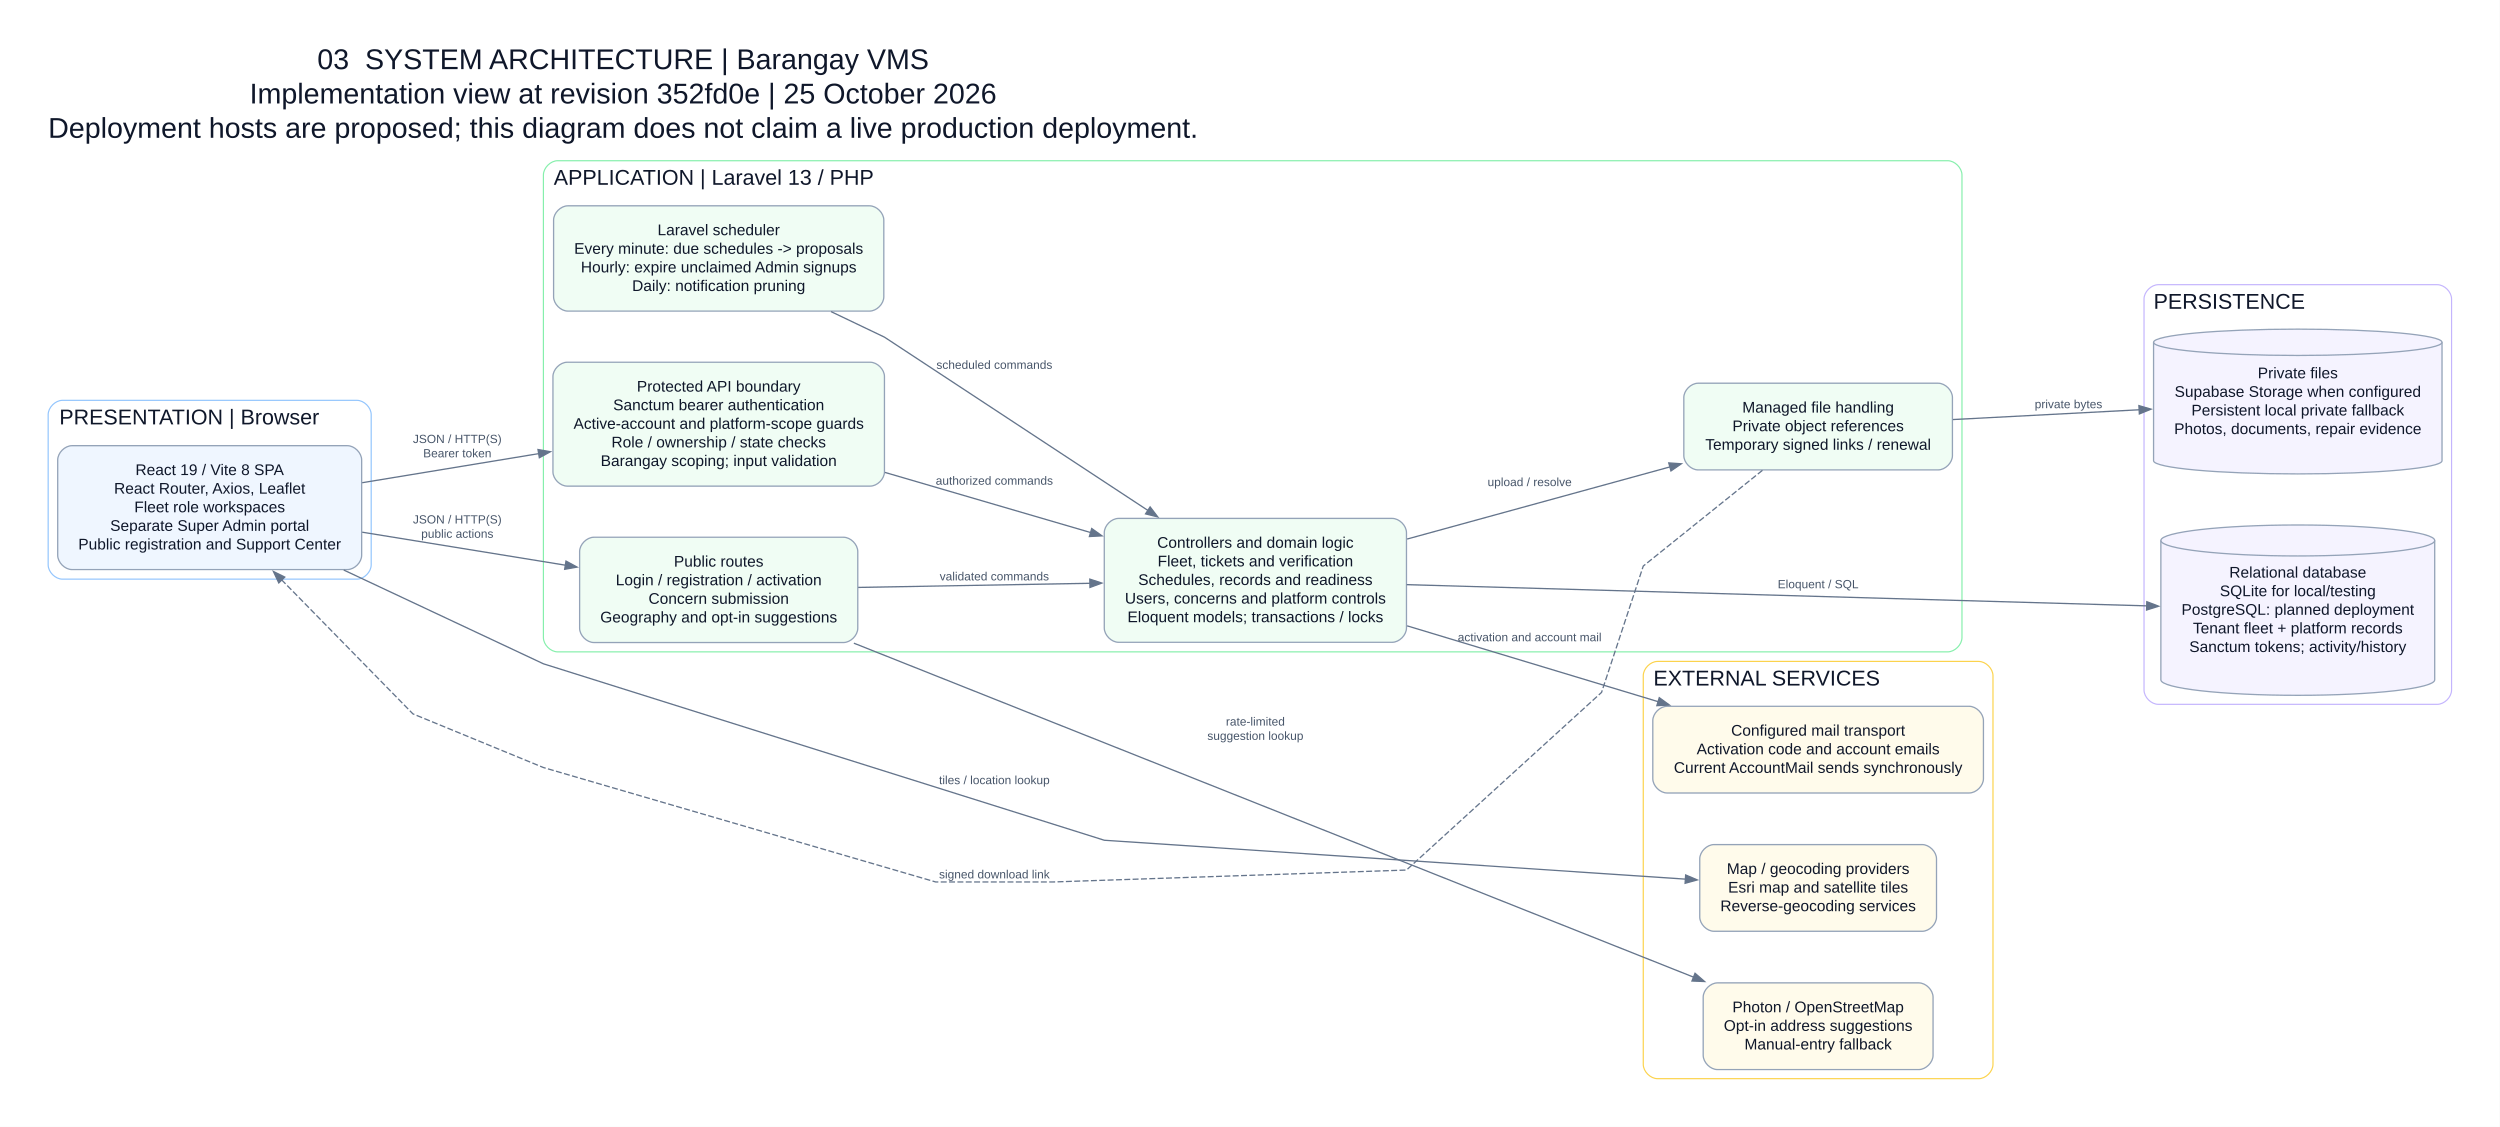
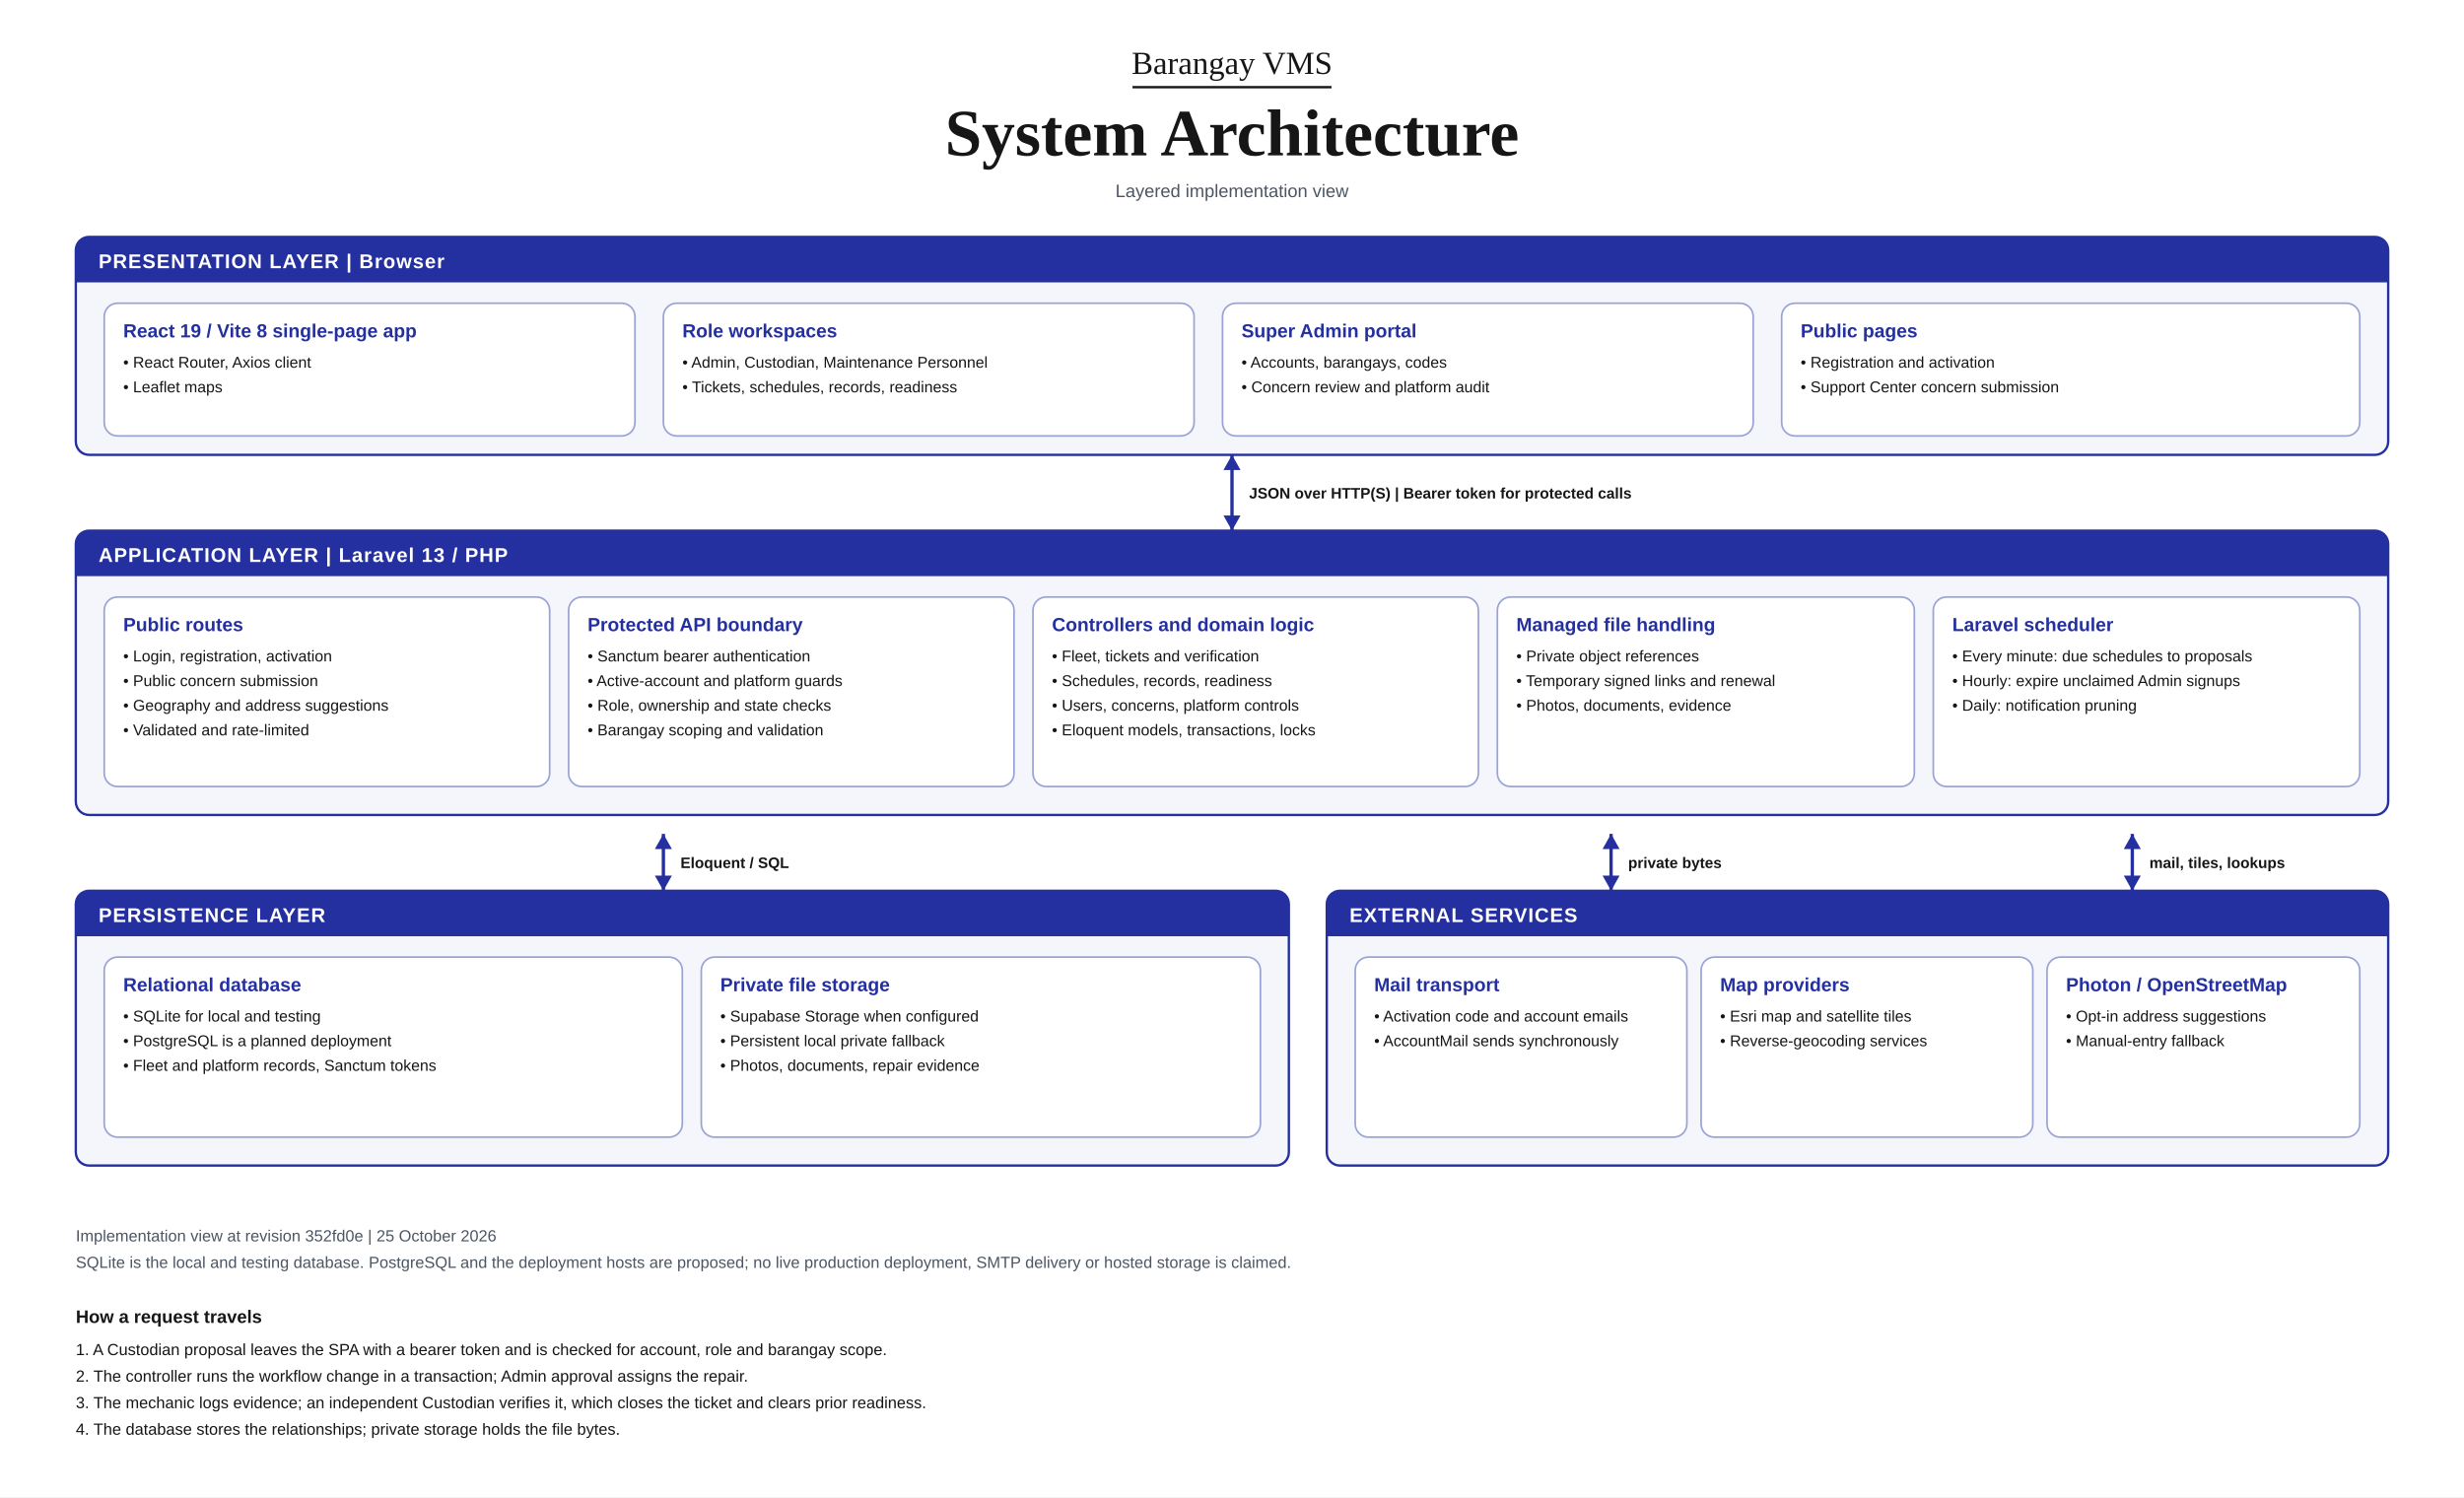
- <svg xmlns="http://www.w3.org/2000/svg" width="2097pt" height="945pt" viewBox="0.00 0.00 2097.00 945.00">
-   <g id="graph0" class="graph" transform="scale(1 1) rotate(0) translate(32.4 912.8)">
-     <polygon fill="white" stroke="none" points="-32.4,32.4 -32.4,-912.8 2064.37,-912.8 2064.37,32.4 -32.4,32.4" />
-     <text xml:space="preserve" text-anchor="middle" x="490.26" y="-854.8" font-family="Arial" font-size="24.00" fill="#0f172a">03  SYSTEM ARCHITECTURE | Barangay VMS</text>
-     <text xml:space="preserve" text-anchor="middle" x="490.26" y="-826" font-family="Arial" font-size="24.00" fill="#0f172a">Implementation view at revision 352fd0e | 25 October 2026</text>
-     <text xml:space="preserve" text-anchor="middle" x="490.26" y="-797.2" font-family="Arial" font-size="24.00" fill="#0f172a">Deployment hosts are proposed; this diagram does not claim a live production deployment.</text>
-     <g id="clust1" class="cluster">
-       <path fill="white" stroke="#93c5fd" d="M20,-427C20,-427 266.96,-427 266.96,-427 272.96,-427 278.96,-433 278.96,-439 278.96,-439 278.96,-565 278.96,-565 278.96,-571 272.96,-577 266.96,-577 266.96,-577 20,-577 20,-577 14,-577 8,-571 8,-565 8,-565 8,-439 8,-439 8,-433 14,-427 20,-427" />
-       <text xml:space="preserve" text-anchor="middle" x="126.36" y="-556.8" font-family="Arial" font-size="18.00" fill="#0f172a">PRESENTATION | Browser</text>
-     </g>
-     <g id="clust2" class="cluster">
-       <path fill="white" stroke="#86efac" d="M435.41,-366C435.41,-366 1601.3,-366 1601.3,-366 1607.3,-366 1613.3,-372 1613.3,-378 1613.3,-378 1613.3,-766 1613.3,-766 1613.3,-772 1607.3,-778 1601.3,-778 1601.3,-778 435.41,-778 435.41,-778 429.41,-778 423.41,-772 423.41,-766 423.41,-766 423.41,-378 423.41,-378 423.41,-372 429.41,-366 435.41,-366" />
-       <text xml:space="preserve" text-anchor="middle" x="566.3" y="-757.8" font-family="Arial" font-size="18.00" fill="#0f172a">APPLICATION | Laravel 13 / PHP</text>
-     </g>
-     <g id="clust3" class="cluster">
-       <path fill="white" stroke="#c4b5fd" d="M1778.01,-322C1778.01,-322 2011.97,-322 2011.97,-322 2017.97,-322 2023.97,-328 2023.97,-334 2023.97,-334 2023.97,-662 2023.97,-662 2023.97,-668 2017.97,-674 2011.97,-674 2011.97,-674 1778.01,-674 1778.01,-674 1772.01,-674 1766.01,-668 1766.01,-662 1766.01,-662 1766.01,-334 1766.01,-334 1766.01,-328 1772.01,-322 1778.01,-322" />
-       <text xml:space="preserve" text-anchor="middle" x="1837.52" y="-653.8" font-family="Arial" font-size="18.00" fill="#0f172a">PERSISTENCE</text>
-     </g>
-     <g id="clust4" class="cluster">
-       <path fill="white" stroke="#fcd34d" d="M1357.97,-8C1357.97,-8 1627.31,-8 1627.31,-8 1633.31,-8 1639.31,-14 1639.31,-20 1639.31,-20 1639.31,-346 1639.31,-346 1639.31,-352 1633.31,-358 1627.31,-358 1627.31,-358 1357.97,-358 1357.97,-358 1351.97,-358 1345.97,-352 1345.97,-346 1345.97,-346 1345.97,-20 1345.97,-20 1345.97,-14 1351.97,-8 1357.97,-8" />
-       <text xml:space="preserve" text-anchor="middle" x="1449.5" y="-337.8" font-family="Arial" font-size="18.00" fill="#0f172a">EXTERNAL SERVICES</text>
-     </g>
-     <g id="node1" class="node">
-       <path fill="#eff6ff" stroke="#94a3b8" stroke-width="1.1" d="M258.96,-538.96C258.96,-538.96 28,-538.96 28,-538.96 22,-538.96 16,-532.96 16,-526.96 16,-526.96 16,-447.04 16,-447.04 16,-441.04 22,-435.04 28,-435.04 28,-435.04 258.96,-435.04 258.96,-435.04 264.96,-435.04 270.96,-441.04 270.96,-447.04 270.96,-447.04 270.96,-526.96 270.96,-526.96 270.96,-532.96 264.96,-538.96 258.96,-538.96" />
-       <text xml:space="preserve" text-anchor="middle" x="143.48" y="-514.3" font-family="Arial" font-size="13.00" fill="#0f172a">React 19 / Vite 8 SPA</text>
-       <text xml:space="preserve" text-anchor="middle" x="143.48" y="-498.7" font-family="Arial" font-size="13.00" fill="#0f172a">React Router, Axios, Leaflet</text>
-       <text xml:space="preserve" text-anchor="middle" x="143.48" y="-483.1" font-family="Arial" font-size="13.00" fill="#0f172a">Fleet role workspaces</text>
-       <text xml:space="preserve" text-anchor="middle" x="143.48" y="-467.5" font-family="Arial" font-size="13.00" fill="#0f172a">Separate Super Admin portal</text>
-       <text xml:space="preserve" text-anchor="middle" x="143.48" y="-451.9" font-family="Arial" font-size="13.00" fill="#0f172a">Public registration and Support Center</text>
-     </g>
-     <g id="node2" class="node">
-       <path fill="#f0fdf4" stroke="#94a3b8" stroke-width="1.1" d="M675.1,-462.16C675.1,-462.16 465.79,-462.16 465.79,-462.16 459.79,-462.16 453.79,-456.16 453.79,-450.16 453.79,-450.16 453.79,-385.84 453.79,-385.84 453.79,-379.84 459.79,-373.84 465.79,-373.84 465.79,-373.84 675.1,-373.84 675.1,-373.84 681.1,-373.84 687.1,-379.84 687.1,-385.84 687.1,-385.84 687.1,-450.16 687.1,-450.16 687.1,-456.16 681.1,-462.16 675.1,-462.16" />
-       <text xml:space="preserve" text-anchor="middle" x="570.44" y="-437.5" font-family="Arial" font-size="13.00" fill="#0f172a">Public routes</text>
-       <text xml:space="preserve" text-anchor="middle" x="570.44" y="-421.9" font-family="Arial" font-size="13.00" fill="#0f172a">Login / registration / activation</text>
-       <text xml:space="preserve" text-anchor="middle" x="570.44" y="-406.3" font-family="Arial" font-size="13.00" fill="#0f172a">Concern submission</text>
-       <text xml:space="preserve" text-anchor="middle" x="570.44" y="-390.7" font-family="Arial" font-size="13.00" fill="#0f172a">Geography and opt-in suggestions</text>
-     </g>
-     <g id="edge1" class="edge">
-       <path fill="none" stroke="#64748b" stroke-width="1.1" d="M271.41,-466.39C325.3,-457.64 388,-447.46 441.94,-438.7" />
-       <polygon fill="#64748b" stroke="#64748b" stroke-width="1.1" points="442.36,-442.18 451.67,-437.12 441.24,-435.27 442.36,-442.18" />
-       <text xml:space="preserve" text-anchor="middle" x="351.18" y="-473.68" font-family="Arial" font-size="10.00" fill="#475569">JSON / HTTP(S)</text>
-       <text xml:space="preserve" text-anchor="middle" x="351.18" y="-461.68" font-family="Arial" font-size="10.00" fill="#475569">public actions</text>
-     </g>
-     <g id="node3" class="node">
-       <path fill="#f0fdf4" stroke="#94a3b8" stroke-width="1.1" d="M697.48,-608.96C697.48,-608.96 443.41,-608.96 443.41,-608.96 437.41,-608.96 431.41,-602.96 431.41,-596.96 431.41,-596.96 431.41,-517.04 431.41,-517.04 431.41,-511.04 437.41,-505.04 443.41,-505.04 443.41,-505.04 697.48,-505.04 697.48,-505.04 703.48,-505.04 709.48,-511.04 709.48,-517.04 709.48,-517.04 709.48,-596.96 709.48,-596.96 709.48,-602.96 703.48,-608.96 697.48,-608.96" />
-       <text xml:space="preserve" text-anchor="middle" x="570.44" y="-584.3" font-family="Arial" font-size="13.00" fill="#0f172a">Protected API boundary</text>
-       <text xml:space="preserve" text-anchor="middle" x="570.44" y="-568.7" font-family="Arial" font-size="13.00" fill="#0f172a">Sanctum bearer authentication</text>
-       <text xml:space="preserve" text-anchor="middle" x="570.44" y="-553.1" font-family="Arial" font-size="13.00" fill="#0f172a">Active-account and platform-scope guards</text>
-       <text xml:space="preserve" text-anchor="middle" x="570.44" y="-537.5" font-family="Arial" font-size="13.00" fill="#0f172a">Role / ownership / state checks</text>
-       <text xml:space="preserve" text-anchor="middle" x="570.44" y="-521.9" font-family="Arial" font-size="13.00" fill="#0f172a">Barangay scoping; input validation</text>
-     </g>
-     <g id="edge2" class="edge">
-       <path fill="none" stroke="#64748b" stroke-width="1.1" d="M271.41,-507.91C318.04,-515.59 371.26,-524.36 419.71,-532.34" />
-       <polygon fill="#64748b" stroke="#64748b" stroke-width="1.1" points="418.86,-535.74 429.3,-533.91 420,-528.84 418.86,-535.74" />
-       <text xml:space="preserve" text-anchor="middle" x="351.18" y="-541.19" font-family="Arial" font-size="10.00" fill="#475569">JSON / HTTP(S)</text>
-       <text xml:space="preserve" text-anchor="middle" x="351.18" y="-529.19" font-family="Arial" font-size="10.00" fill="#475569">Bearer token</text>
-     </g>
-     <g id="node10" class="node">
-       <path fill="#fffbeb" stroke="#94a3b8" stroke-width="1.1" d="M1579.94,-204.36C1579.94,-204.36 1405.35,-204.36 1405.35,-204.36 1399.35,-204.36 1393.35,-198.36 1393.35,-192.36 1393.35,-192.36 1393.35,-143.64 1393.35,-143.64 1393.35,-137.64 1399.35,-131.64 1405.35,-131.64 1405.35,-131.64 1579.94,-131.64 1579.94,-131.64 1585.94,-131.64 1591.94,-137.64 1591.94,-143.64 1591.94,-143.64 1591.94,-192.36 1591.94,-192.36 1591.94,-198.36 1585.94,-204.36 1579.94,-204.36" />
-       <text xml:space="preserve" text-anchor="middle" x="1492.64" y="-179.7" font-family="Arial" font-size="13.00" fill="#0f172a">Map / geocoding providers</text>
-       <text xml:space="preserve" text-anchor="middle" x="1492.64" y="-164.1" font-family="Arial" font-size="13.00" fill="#0f172a">Esri map and satellite tiles</text>
-       <text xml:space="preserve" text-anchor="middle" x="1492.64" y="-148.5" font-family="Arial" font-size="13.00" fill="#0f172a">Reverse-geocoding services</text>
-     </g>
-     <g id="edge10" class="edge">
-       <path fill="none" stroke="#64748b" stroke-width="1.1" d="M255.92,-434.66C333.61,-398.17 423.41,-356 423.41,-356 423.41,-356 893.87,-208 893.87,-208 893.87,-208 1208.84,-186.92 1381.52,-175.37" />
-       <polygon fill="#64748b" stroke="#64748b" stroke-width="1.1" points="1381.53,-178.88 1391.27,-174.72 1381.06,-171.89 1381.53,-178.88" />
-       <text xml:space="preserve" text-anchor="middle" x="801.67" y="-255.05" font-family="Arial" font-size="10.00" fill="#475569">tiles / location lookup</text>
-     </g>
-     <g id="node4" class="node">
-       <path fill="#f0fdf4" stroke="#94a3b8" stroke-width="1.1" d="M1135.35,-477.96C1135.35,-477.96 905.87,-477.96 905.87,-477.96 899.87,-477.96 893.87,-471.96 893.87,-465.96 893.87,-465.96 893.87,-386.04 893.87,-386.04 893.87,-380.04 899.87,-374.04 905.87,-374.04 905.87,-374.04 1135.35,-374.04 1135.35,-374.04 1141.35,-374.04 1147.35,-380.04 1147.35,-386.04 1147.35,-386.04 1147.35,-465.96 1147.35,-465.96 1147.35,-471.96 1141.35,-477.96 1135.35,-477.96" />
-       <text xml:space="preserve" text-anchor="middle" x="1020.61" y="-453.3" font-family="Arial" font-size="13.00" fill="#0f172a">Controllers and domain logic</text>
-       <text xml:space="preserve" text-anchor="middle" x="1020.61" y="-437.7" font-family="Arial" font-size="13.00" fill="#0f172a">Fleet, tickets and verification</text>
-       <text xml:space="preserve" text-anchor="middle" x="1020.61" y="-422.1" font-family="Arial" font-size="13.00" fill="#0f172a">Schedules, records and readiness</text>
-       <text xml:space="preserve" text-anchor="middle" x="1020.61" y="-406.5" font-family="Arial" font-size="13.00" fill="#0f172a">Users, concerns and platform controls</text>
-       <text xml:space="preserve" text-anchor="middle" x="1020.61" y="-390.9" font-family="Arial" font-size="13.00" fill="#0f172a">Eloquent models; transactions / locks</text>
-     </g>
-     <g id="edge3" class="edge">
-       <path fill="none" stroke="#64748b" stroke-width="1.1" d="M687.44,-420.07C746.89,-421.13 819.69,-422.43 881.97,-423.54" />
-       <polygon fill="#64748b" stroke="#64748b" stroke-width="1.1" points="881.75,-427.04 891.81,-423.72 881.87,-420.04 881.75,-427.04" />
-       <text xml:space="preserve" text-anchor="middle" x="801.67" y="-425.95" font-family="Arial" font-size="10.00" fill="#475569">validated commands</text>
-     </g>
-     <g id="node11" class="node">
-       <path fill="#fffbeb" stroke="#94a3b8" stroke-width="1.1" d="M1577.05,-88.36C1577.05,-88.36 1408.24,-88.36 1408.24,-88.36 1402.24,-88.36 1396.24,-82.36 1396.24,-76.36 1396.24,-76.36 1396.24,-27.64 1396.24,-27.64 1396.24,-21.64 1402.24,-15.64 1408.24,-15.64 1408.24,-15.64 1577.05,-15.64 1577.05,-15.64 1583.05,-15.64 1589.05,-21.64 1589.05,-27.64 1589.05,-27.64 1589.05,-76.36 1589.05,-76.36 1589.05,-82.36 1583.05,-88.36 1577.05,-88.36" />
-       <text xml:space="preserve" text-anchor="middle" x="1492.64" y="-63.7" font-family="Arial" font-size="13.00" fill="#0f172a">Photon / OpenStreetMap</text>
-       <text xml:space="preserve" text-anchor="middle" x="1492.64" y="-48.1" font-family="Arial" font-size="13.00" fill="#0f172a">Opt-in address suggestions</text>
-       <text xml:space="preserve" text-anchor="middle" x="1492.64" y="-32.5" font-family="Arial" font-size="13.00" fill="#0f172a">Manual-entry fallback</text>
-     </g>
-     <g id="edge11" class="edge">
-       <path fill="none" stroke="#64748b" stroke-width="1.1" d="M683.82,-373.3C863.8,-301.72 1214.12,-162.38 1388.24,-93.13" />
-       <polygon fill="#64748b" stroke="#64748b" stroke-width="1.1" points="1389.4,-96.43 1397.4,-89.49 1386.81,-89.93 1389.4,-96.43" />
-       <text xml:space="preserve" text-anchor="middle" x="1020.61" y="-304.17" font-family="Arial" font-size="10.00" fill="#475569">rate-limited</text>
-       <text xml:space="preserve" text-anchor="middle" x="1020.61" y="-292.17" font-family="Arial" font-size="10.00" fill="#475569">suggestion lookup</text>
-     </g>
-     <g id="edge4" class="edge">
-       <path fill="none" stroke="#64748b" stroke-width="1.1" d="M709.87,-516.54C764.72,-500.51 827.62,-482.12 882.36,-466.12" />
-       <polygon fill="#64748b" stroke="#64748b" stroke-width="1.1" points="883.33,-469.48 891.95,-463.32 881.37,-462.76 883.33,-469.48" />
-       <text xml:space="preserve" text-anchor="middle" x="801.67" y="-506.23" font-family="Arial" font-size="10.00" fill="#475569">authorized commands</text>
-     </g>
-     <g id="node5" class="node">
-       <path fill="#f0fdf4" stroke="#94a3b8" stroke-width="1.1" d="M1593.3,-591.36C1593.3,-591.36 1391.99,-591.36 1391.99,-591.36 1385.99,-591.36 1379.99,-585.36 1379.99,-579.36 1379.99,-579.36 1379.99,-530.64 1379.99,-530.64 1379.99,-524.64 1385.99,-518.64 1391.99,-518.64 1391.99,-518.64 1593.3,-518.64 1593.3,-518.64 1599.3,-518.64 1605.3,-524.64 1605.3,-530.64 1605.3,-530.64 1605.3,-579.36 1605.3,-579.36 1605.3,-585.36 1599.3,-591.36 1593.3,-591.36" />
-       <text xml:space="preserve" text-anchor="middle" x="1492.64" y="-566.7" font-family="Arial" font-size="13.00" fill="#0f172a">Managed file handling</text>
-       <text xml:space="preserve" text-anchor="middle" x="1492.64" y="-551.1" font-family="Arial" font-size="13.00" fill="#0f172a">Private object references</text>
-       <text xml:space="preserve" text-anchor="middle" x="1492.64" y="-535.5" font-family="Arial" font-size="13.00" fill="#0f172a">Temporary signed links / renewal</text>
-     </g>
-     <g id="edge6" class="edge">
-       <path fill="none" stroke="#64748b" stroke-width="1.1" d="M1147.88,-460.65C1216.27,-479.42 1300.41,-502.52 1368.34,-521.16" />
-       <polygon fill="#64748b" stroke="#64748b" stroke-width="1.1" points="1367.35,-524.52 1377.92,-523.79 1369.2,-517.77 1367.35,-524.52" />
-       <text xml:space="preserve" text-anchor="middle" x="1250.66" y="-505.05" font-family="Arial" font-size="10.00" fill="#475569">upload / resolve</text>
-     </g>
-     <g id="node7" class="node">
-       <path fill="#f5f3ff" stroke="#94a3b8" stroke-width="1.1" d="M2009.83,-459.45C2009.83,-466.62 1958.36,-472.44 1894.99,-472.44 1831.62,-472.44 1780.14,-466.62 1780.14,-459.45 1780.14,-459.45 1780.14,-342.55 1780.14,-342.55 1780.14,-335.38 1831.62,-329.56 1894.99,-329.56 1958.36,-329.56 2009.83,-335.38 2009.83,-342.55 2009.83,-342.55 2009.83,-459.45 2009.83,-459.45" />
-       <path fill="none" stroke="#94a3b8" stroke-width="1.1" d="M2009.83,-459.45C2009.83,-452.29 1958.36,-446.46 1894.99,-446.46 1831.62,-446.46 1780.14,-452.29 1780.14,-459.45" />
-       <text xml:space="preserve" text-anchor="middle" x="1894.99" y="-428.3" font-family="Arial" font-size="13.00" fill="#0f172a">Relational database</text>
-       <text xml:space="preserve" text-anchor="middle" x="1894.99" y="-412.7" font-family="Arial" font-size="13.00" fill="#0f172a">SQLite for local/testing</text>
-       <text xml:space="preserve" text-anchor="middle" x="1894.99" y="-397.1" font-family="Arial" font-size="13.00" fill="#0f172a">PostgreSQL: planned deployment</text>
-       <text xml:space="preserve" text-anchor="middle" x="1894.99" y="-381.5" font-family="Arial" font-size="13.00" fill="#0f172a">Tenant fleet + platform records</text>
-       <text xml:space="preserve" text-anchor="middle" x="1894.99" y="-365.9" font-family="Arial" font-size="13.00" fill="#0f172a">Sanctum tokens; activity/history</text>
-     </g>
-     <g id="edge5" class="edge">
-       <path fill="none" stroke="#64748b" stroke-width="1.1" d="M1147.53,-422.39C1313.35,-417.64 1603.21,-409.33 1768.71,-404.59" />
-       <polygon fill="#64748b" stroke="#64748b" stroke-width="1.1" points="1768.35,-408.1 1778.25,-404.32 1768.15,-401.1 1768.35,-408.1" />
-       <text xml:space="preserve" text-anchor="middle" x="1492.64" y="-419.39" font-family="Arial" font-size="10.00" fill="#475569">Eloquent / SQL</text>
-     </g>
-     <g id="node9" class="node">
-       <path fill="#fffbeb" stroke="#94a3b8" stroke-width="1.1" d="M1619.31,-320.36C1619.31,-320.36 1365.97,-320.36 1365.97,-320.36 1359.97,-320.36 1353.97,-314.36 1353.97,-308.36 1353.97,-308.36 1353.97,-259.64 1353.97,-259.64 1353.97,-253.64 1359.97,-247.64 1365.97,-247.64 1365.97,-247.64 1619.31,-247.64 1619.31,-247.64 1625.31,-247.64 1631.31,-253.64 1631.31,-259.64 1631.31,-259.64 1631.31,-308.36 1631.31,-308.36 1631.31,-314.36 1625.31,-320.36 1619.31,-320.36" />
-       <text xml:space="preserve" text-anchor="middle" x="1492.64" y="-295.7" font-family="Arial" font-size="13.00" fill="#0f172a">Configured mail transport</text>
-       <text xml:space="preserve" text-anchor="middle" x="1492.64" y="-280.1" font-family="Arial" font-size="13.00" fill="#0f172a">Activation code and account emails</text>
-       <text xml:space="preserve" text-anchor="middle" x="1492.64" y="-264.5" font-family="Arial" font-size="13.00" fill="#0f172a">Current AccountMail sends synchronously</text>
-     </g>
-     <g id="edge9" class="edge">
-       <path fill="none" stroke="#64748b" stroke-width="1.1" d="M1147.88,-387.85C1213.05,-368.17 1292.53,-344.15 1358.64,-324.18" />
-       <polygon fill="#64748b" stroke="#64748b" stroke-width="1.1" points="1359.4,-327.61 1367.96,-321.37 1357.37,-320.91 1359.4,-327.61" />
-       <text xml:space="preserve" text-anchor="middle" x="1250.66" y="-374.89" font-family="Arial" font-size="10.00" fill="#475569">activation and account mail</text>
-     </g>
-     <g id="edge8" class="edge">
-       <path fill="none" stroke="#64748b" stroke-width="1.1" stroke-dasharray="5,2" d="M1445.95,-518.3C1403.23,-483.99 1345.97,-438 1345.97,-438 1345.97,-438 1310.97,-332 1310.97,-332 1310.97,-332 1147.35,-183 1147.35,-183 1147.35,-183 850.87,-173 850.87,-173 850.87,-173 752.48,-173 752.48,-173 752.48,-173 423.41,-269 423.41,-269 423.41,-269 313.96,-314 313.96,-314 313.96,-314 252.69,-376.55 203.82,-426.43" />
-       <polygon fill="#64748b" stroke="#64748b" stroke-width="1.1" points="201.45,-423.84 196.96,-433.44 206.46,-428.74 201.45,-423.84" />
-       <text xml:space="preserve" text-anchor="middle" x="801.67" y="-176" font-family="Arial" font-size="10.00" fill="#475569">signed download link</text>
-     </g>
-     <g id="node8" class="node">
-       <path fill="#f5f3ff" stroke="#94a3b8" stroke-width="1.1" d="M2015.97,-625.68C2015.97,-631.77 1961.74,-636.72 1894.99,-636.72 1828.23,-636.72 1774.01,-631.77 1774.01,-625.68 1774.01,-625.68 1774.01,-526.32 1774.01,-526.32 1774.01,-520.23 1828.23,-515.28 1894.99,-515.28 1961.74,-515.28 2015.97,-520.23 2015.97,-526.32 2015.97,-526.32 2015.97,-625.68 2015.97,-625.68" />
-       <path fill="none" stroke="#94a3b8" stroke-width="1.1" d="M2015.97,-625.68C2015.97,-619.59 1961.74,-614.64 1894.99,-614.64 1828.23,-614.64 1774.01,-619.59 1774.01,-625.68" />
-       <text xml:space="preserve" text-anchor="middle" x="1894.99" y="-595.5" font-family="Arial" font-size="13.00" fill="#0f172a">Private files</text>
-       <text xml:space="preserve" text-anchor="middle" x="1894.99" y="-579.9" font-family="Arial" font-size="13.00" fill="#0f172a">Supabase Storage when configured</text>
-       <text xml:space="preserve" text-anchor="middle" x="1894.99" y="-564.3" font-family="Arial" font-size="13.00" fill="#0f172a">Persistent local private fallback</text>
-       <text xml:space="preserve" text-anchor="middle" x="1894.99" y="-548.7" font-family="Arial" font-size="13.00" fill="#0f172a">Photos, documents, repair evidence</text>
-     </g>
-     <g id="edge7" class="edge">
-       <path fill="none" stroke="#64748b" stroke-width="1.1" d="M1605.69,-560.88C1654.3,-563.43 1711.56,-566.43 1762.19,-569.09" />
-       <polygon fill="#64748b" stroke="#64748b" stroke-width="1.1" points="1761.72,-572.57 1771.89,-569.6 1762.09,-565.58 1761.72,-572.57" />
-       <text xml:space="preserve" text-anchor="middle" x="1702.66" y="-570.38" font-family="Arial" font-size="10.00" fill="#475569">private bytes</text>
-     </g>
-     <g id="node6" class="node">
-       <path fill="#f0fdf4" stroke="#94a3b8" stroke-width="1.1" d="M696.94,-740.16C696.94,-740.16 443.95,-740.16 443.95,-740.16 437.95,-740.16 431.95,-734.16 431.95,-728.16 431.95,-728.16 431.95,-663.84 431.95,-663.84 431.95,-657.84 437.95,-651.84 443.95,-651.84 443.95,-651.84 696.94,-651.84 696.94,-651.84 702.94,-651.84 708.94,-657.84 708.94,-663.84 708.94,-663.84 708.94,-728.16 708.94,-728.16 708.94,-734.16 702.94,-740.16 696.94,-740.16" />
-       <text xml:space="preserve" text-anchor="middle" x="570.44" y="-715.5" font-family="Arial" font-size="13.00" fill="#0f172a">Laravel scheduler</text>
-       <text xml:space="preserve" text-anchor="middle" x="570.44" y="-699.9" font-family="Arial" font-size="13.00" fill="#0f172a">Every minute: due schedules -&gt; proposals</text>
-       <text xml:space="preserve" text-anchor="middle" x="570.44" y="-684.3" font-family="Arial" font-size="13.00" fill="#0f172a">Hourly: expire unclaimed Admin signups</text>
-       <text xml:space="preserve" text-anchor="middle" x="570.44" y="-668.7" font-family="Arial" font-size="13.00" fill="#0f172a">Daily: notification pruning</text>
-     </g>
-     <g id="edge12" class="edge">
-       <path fill="none" stroke="#64748b" stroke-width="1.1" d="M664.66,-651.43C689.46,-639.57 709.48,-630 709.48,-630 709.48,-630 838.93,-544.85 930.57,-484.57" />
-       <polygon fill="#64748b" stroke="#64748b" stroke-width="1.1" points="932.32,-487.6 938.75,-479.19 928.48,-481.76 932.32,-487.6" />
-       <text xml:space="preserve" text-anchor="middle" x="801.67" y="-603.39" font-family="Arial" font-size="10.00" fill="#475569">scheduled commands</text>
-     </g>
-   </g>
+ <svg xmlns="http://www.w3.org/2000/svg" width="2600" height="1580" viewBox="0 0 2600 1580" font-family="Arial, Helvetica, sans-serif">
+   <rect width="2600" height="1580" fill="#fff" />
+   <text x="1300" y="78" text-anchor="middle" font-family="Georgia, 'Times New Roman', serif" font-size="34" fill="#161616">Barangay VMS</text>
+   <line x1="1195" y1="92" x2="1405" y2="92" stroke="#161616" stroke-width="2.5" />
+   <text x="1300" y="164" text-anchor="middle" font-family="Georgia, 'Times New Roman', serif" font-size="70" font-weight="bold" fill="#161616">System Architecture</text>
+   <text x="1300" y="208" text-anchor="middle" font-size="19" fill="#4b5563">Layered implementation view</text>
+   <rect x="80" y="250" width="2440" height="230" rx="14" fill="#f5f6fc" stroke="#2430a0" stroke-width="2.5" />
+   <path d="M80,264 a14,14 0 0 1 14,-14 h2412 a14,14 0 0 1 14,14 v34 h-2440 z" fill="#2430a0" />
+   <text x="104" y="283" font-size="21" font-weight="bold" fill="#fff" letter-spacing="1">PRESENTATION LAYER  |  Browser</text>
+   <rect x="110" y="320" width="560" height="140" rx="14" fill="#fff" stroke="#9aa3d6" stroke-width="1.8" />
+   <text x="130" y="356" font-size="20" font-weight="bold" fill="#2430a0">React 19 / Vite 8 single-page app</text>
+   <text x="130" y="388" font-size="16.5" fill="#161616">• React Router, Axios client</text>
+   <text x="130" y="414" font-size="16.5" fill="#161616">• Leaflet maps</text>
+   <rect x="700" y="320" width="560" height="140" rx="14" fill="#fff" stroke="#9aa3d6" stroke-width="1.8" />
+   <text x="720" y="356" font-size="20" font-weight="bold" fill="#2430a0">Role workspaces</text>
+   <text x="720" y="388" font-size="16.5" fill="#161616">• Admin, Custodian, Maintenance Personnel</text>
+   <text x="720" y="414" font-size="16.5" fill="#161616">• Tickets, schedules, records, readiness</text>
+   <rect x="1290" y="320" width="560" height="140" rx="14" fill="#fff" stroke="#9aa3d6" stroke-width="1.8" />
+   <text x="1310" y="356" font-size="20" font-weight="bold" fill="#2430a0">Super Admin portal</text>
+   <text x="1310" y="388" font-size="16.5" fill="#161616">• Accounts, barangays, codes</text>
+   <text x="1310" y="414" font-size="16.5" fill="#161616">• Concern review and platform audit</text>
+   <rect x="1880" y="320" width="610" height="140" rx="14" fill="#fff" stroke="#9aa3d6" stroke-width="1.8" />
+   <text x="1900" y="356" font-size="20" font-weight="bold" fill="#2430a0">Public pages</text>
+   <text x="1900" y="388" font-size="16.5" fill="#161616">• Registration and activation</text>
+   <text x="1900" y="414" font-size="16.5" fill="#161616">• Support Center concern submission</text>
+   <line x1="1300" y1="480" x2="1300" y2="560" stroke="#2430a0" stroke-width="3.5" />
+   <path d="M1300,480 l-9,16 h18 z M1300,560 l-9,-16 h18 z" fill="#2430a0" />
+   <text x="1318" y="526" font-size="16" fill="#161616" font-weight="bold">JSON over HTTP(S)  |  Bearer token for protected calls</text>
+   <rect x="80" y="560" width="2440" height="300" rx="14" fill="#f5f6fc" stroke="#2430a0" stroke-width="2.5" />
+   <path d="M80,574 a14,14 0 0 1 14,-14 h2412 a14,14 0 0 1 14,14 v34 h-2440 z" fill="#2430a0" />
+   <text x="104" y="593" font-size="21" font-weight="bold" fill="#fff" letter-spacing="1">APPLICATION LAYER  |  Laravel 13 / PHP</text>
+   <rect x="110" y="630" width="470" height="200" rx="14" fill="#fff" stroke="#9aa3d6" stroke-width="1.8" />
+   <text x="130" y="666" font-size="20" font-weight="bold" fill="#2430a0">Public routes</text>
+   <text x="130" y="698" font-size="16.5" fill="#161616">• Login, registration, activation</text>
+   <text x="130" y="724" font-size="16.5" fill="#161616">• Public concern submission</text>
+   <text x="130" y="750" font-size="16.5" fill="#161616">• Geography and address suggestions</text>
+   <text x="130" y="776" font-size="16.5" fill="#161616">• Validated and rate-limited</text>
+   <rect x="600" y="630" width="470" height="200" rx="14" fill="#fff" stroke="#9aa3d6" stroke-width="1.8" />
+   <text x="620" y="666" font-size="20" font-weight="bold" fill="#2430a0">Protected API boundary</text>
+   <text x="620" y="698" font-size="16.5" fill="#161616">• Sanctum bearer authentication</text>
+   <text x="620" y="724" font-size="16.5" fill="#161616">• Active-account and platform guards</text>
+   <text x="620" y="750" font-size="16.5" fill="#161616">• Role, ownership and state checks</text>
+   <text x="620" y="776" font-size="16.5" fill="#161616">• Barangay scoping and validation</text>
+   <rect x="1090" y="630" width="470" height="200" rx="14" fill="#fff" stroke="#9aa3d6" stroke-width="1.8" />
+   <text x="1110" y="666" font-size="20" font-weight="bold" fill="#2430a0">Controllers and domain logic</text>
+   <text x="1110" y="698" font-size="16.5" fill="#161616">• Fleet, tickets and verification</text>
+   <text x="1110" y="724" font-size="16.5" fill="#161616">• Schedules, records, readiness</text>
+   <text x="1110" y="750" font-size="16.5" fill="#161616">• Users, concerns, platform controls</text>
+   <text x="1110" y="776" font-size="16.5" fill="#161616">• Eloquent models, transactions, locks</text>
+   <rect x="1580" y="630" width="440" height="200" rx="14" fill="#fff" stroke="#9aa3d6" stroke-width="1.8" />
+   <text x="1600" y="666" font-size="20" font-weight="bold" fill="#2430a0">Managed file handling</text>
+   <text x="1600" y="698" font-size="16.5" fill="#161616">• Private object references</text>
+   <text x="1600" y="724" font-size="16.5" fill="#161616">• Temporary signed links and renewal</text>
+   <text x="1600" y="750" font-size="16.5" fill="#161616">• Photos, documents, evidence</text>
+   <rect x="2040" y="630" width="450" height="200" rx="14" fill="#fff" stroke="#9aa3d6" stroke-width="1.8" />
+   <text x="2060" y="666" font-size="20" font-weight="bold" fill="#2430a0">Laravel scheduler</text>
+   <text x="2060" y="698" font-size="16.5" fill="#161616">• Every minute: due schedules to proposals</text>
+   <text x="2060" y="724" font-size="16.5" fill="#161616">• Hourly: expire unclaimed Admin signups</text>
+   <text x="2060" y="750" font-size="16.5" fill="#161616">• Daily: notification pruning</text>
+   <line x1="700" y1="880" x2="700" y2="940" stroke="#2430a0" stroke-width="3.5" />
+   <path d="M700,880 l-9,16 h18 z M700,940 l-9,-16 h18 z" fill="#2430a0" />
+   <text x="718" y="916" font-size="16" fill="#161616" font-weight="bold">Eloquent / SQL</text>
+   <line x1="1700" y1="880" x2="1700" y2="940" stroke="#2430a0" stroke-width="3.5" />
+   <path d="M1700,880 l-9,16 h18 z M1700,940 l-9,-16 h18 z" fill="#2430a0" />
+   <text x="1718" y="916" font-size="16" fill="#161616" font-weight="bold">private bytes</text>
+   <line x1="2250" y1="880" x2="2250" y2="940" stroke="#2430a0" stroke-width="3.5" />
+   <path d="M2250,880 l-9,16 h18 z M2250,940 l-9,-16 h18 z" fill="#2430a0" />
+   <text x="2268" y="916" font-size="16" fill="#161616" font-weight="bold">mail, tiles, lookups</text>
+   <rect x="80" y="940" width="1280" height="290" rx="14" fill="#f5f6fc" stroke="#2430a0" stroke-width="2.5" />
+   <path d="M80,954 a14,14 0 0 1 14,-14 h1252 a14,14 0 0 1 14,14 v34 h-1280 z" fill="#2430a0" />
+   <text x="104" y="973" font-size="21" font-weight="bold" fill="#fff" letter-spacing="1">PERSISTENCE LAYER</text>
+   <rect x="110" y="1010" width="610" height="190" rx="14" fill="#fff" stroke="#9aa3d6" stroke-width="1.8" />
+   <text x="130" y="1046" font-size="20" font-weight="bold" fill="#2430a0">Relational database</text>
+   <text x="130" y="1078" font-size="16.5" fill="#161616">• SQLite for local and testing</text>
+   <text x="130" y="1104" font-size="16.5" fill="#161616">• PostgreSQL is a planned deployment</text>
+   <text x="130" y="1130" font-size="16.5" fill="#161616">• Fleet and platform records, Sanctum tokens</text>
+   <rect x="740" y="1010" width="590" height="190" rx="14" fill="#fff" stroke="#9aa3d6" stroke-width="1.8" />
+   <text x="760" y="1046" font-size="20" font-weight="bold" fill="#2430a0">Private file storage</text>
+   <text x="760" y="1078" font-size="16.5" fill="#161616">• Supabase Storage when configured</text>
+   <text x="760" y="1104" font-size="16.5" fill="#161616">• Persistent local private fallback</text>
+   <text x="760" y="1130" font-size="16.5" fill="#161616">• Photos, documents, repair evidence</text>
+   <rect x="1400" y="940" width="1120" height="290" rx="14" fill="#f5f6fc" stroke="#2430a0" stroke-width="2.5" />
+   <path d="M1400,954 a14,14 0 0 1 14,-14 h1092 a14,14 0 0 1 14,14 v34 h-1120 z" fill="#2430a0" />
+   <text x="1424" y="973" font-size="21" font-weight="bold" fill="#fff" letter-spacing="1">EXTERNAL SERVICES</text>
+   <rect x="1430" y="1010" width="350" height="190" rx="14" fill="#fff" stroke="#9aa3d6" stroke-width="1.8" />
+   <text x="1450" y="1046" font-size="20" font-weight="bold" fill="#2430a0">Mail transport</text>
+   <text x="1450" y="1078" font-size="16.5" fill="#161616">• Activation code and account emails</text>
+   <text x="1450" y="1104" font-size="16.5" fill="#161616">• AccountMail sends synchronously</text>
+   <rect x="1795" y="1010" width="350" height="190" rx="14" fill="#fff" stroke="#9aa3d6" stroke-width="1.8" />
+   <text x="1815" y="1046" font-size="20" font-weight="bold" fill="#2430a0">Map providers</text>
+   <text x="1815" y="1078" font-size="16.5" fill="#161616">• Esri map and satellite tiles</text>
+   <text x="1815" y="1104" font-size="16.5" fill="#161616">• Reverse-geocoding services</text>
+   <rect x="2160" y="1010" width="330" height="190" rx="14" fill="#fff" stroke="#9aa3d6" stroke-width="1.8" />
+   <text x="2180" y="1046" font-size="20" font-weight="bold" fill="#2430a0">Photon / OpenStreetMap</text>
+   <text x="2180" y="1078" font-size="16.5" fill="#161616">• Opt-in address suggestions</text>
+   <text x="2180" y="1104" font-size="16.5" fill="#161616">• Manual-entry fallback</text>
+   <text x="80" y="1310" font-size="17" fill="#4b5563">Implementation view at revision 352fd0e  |  25 October 2026</text>
+   <text x="80" y="1338" font-size="17" fill="#4b5563">SQLite is the local and testing database. PostgreSQL and the deployment hosts are proposed; no live production deployment, SMTP delivery or hosted storage is claimed.</text>
+   <text x="80" y="1396" font-size="19" font-weight="bold" fill="#161616">How a request travels</text>
+   <text x="80" y="1430" font-size="17" fill="#161616">1. A Custodian proposal leaves the SPA with a bearer token and is checked for account, role and barangay scope.</text>
+   <text x="80" y="1458" font-size="17" fill="#161616">2. The controller runs the workflow change in a transaction; Admin approval assigns the repair.</text>
+   <text x="80" y="1486" font-size="17" fill="#161616">3. The mechanic logs evidence; an independent Custodian verifies it, which closes the ticket and clears prior readiness.</text>
+   <text x="80" y="1514" font-size="17" fill="#161616">4. The database stores the relationships; private storage holds the file bytes.</text>
</svg>
